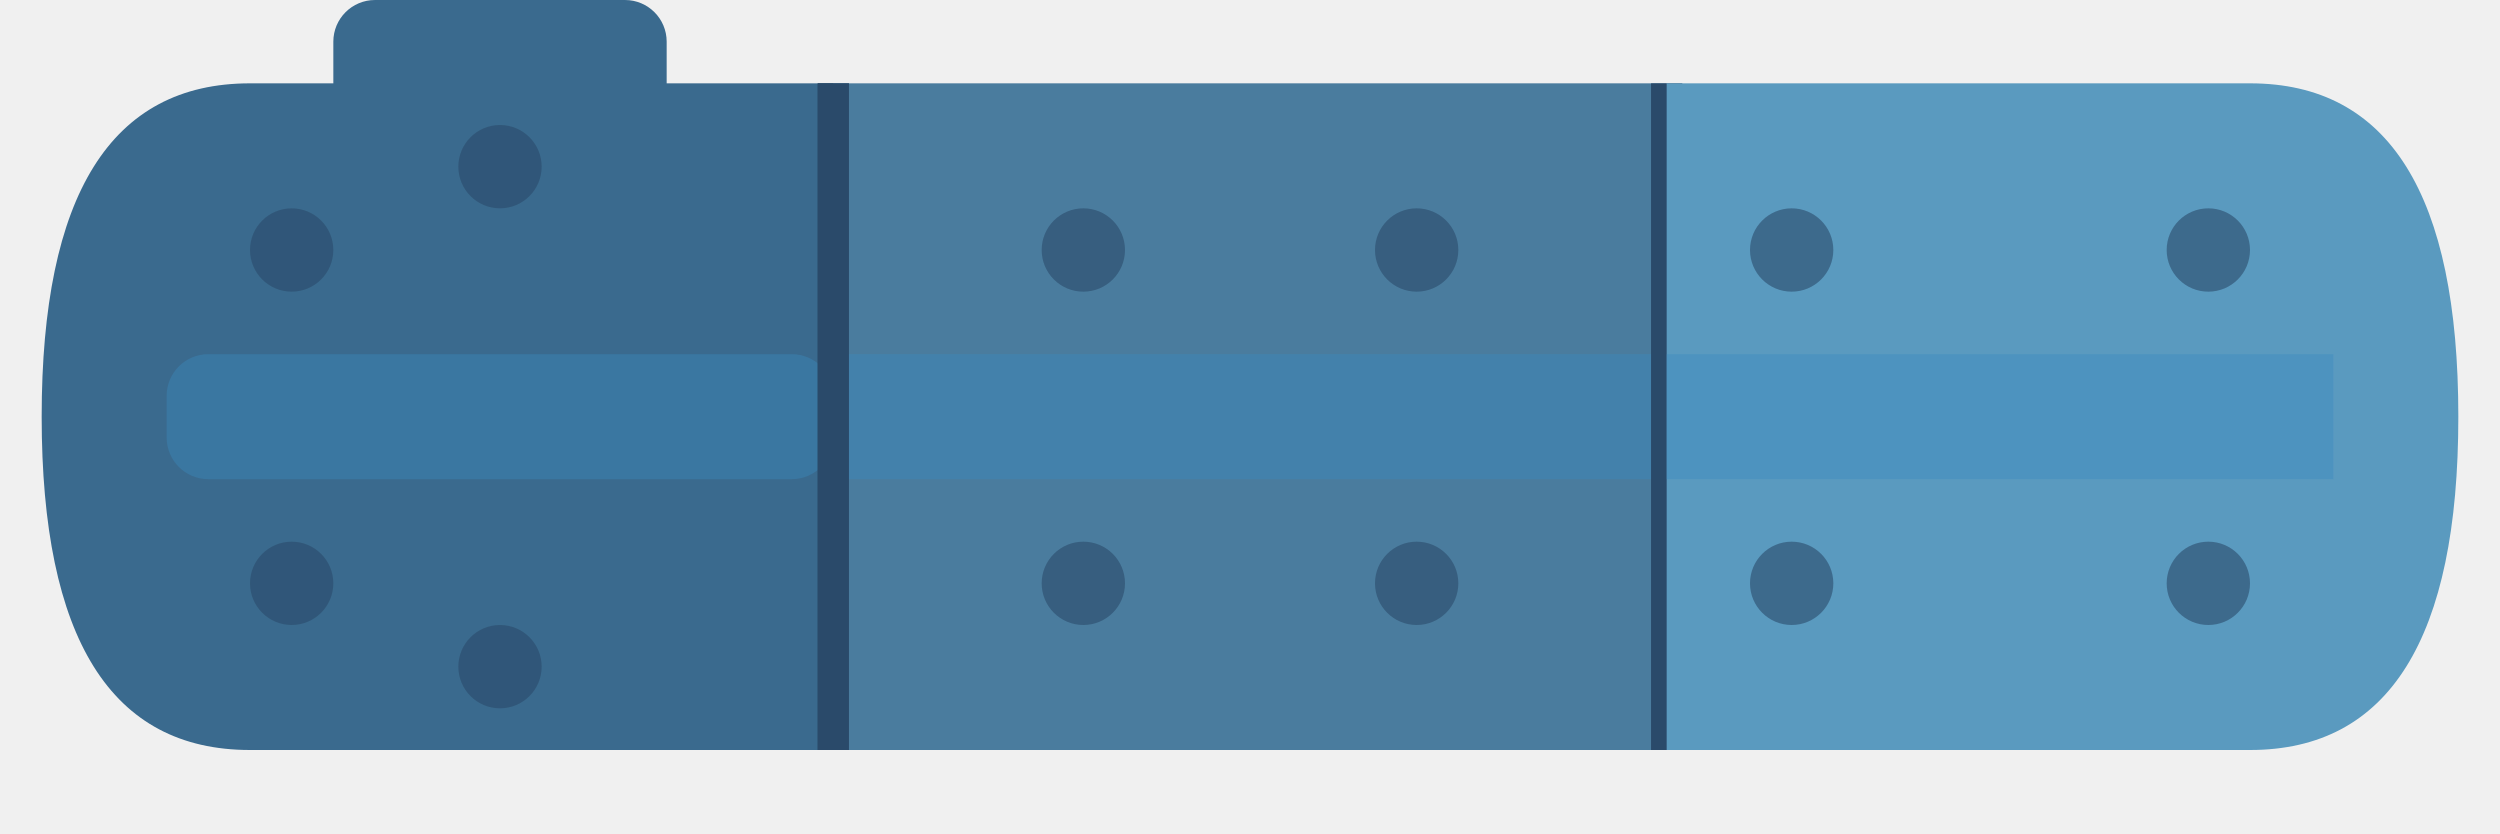
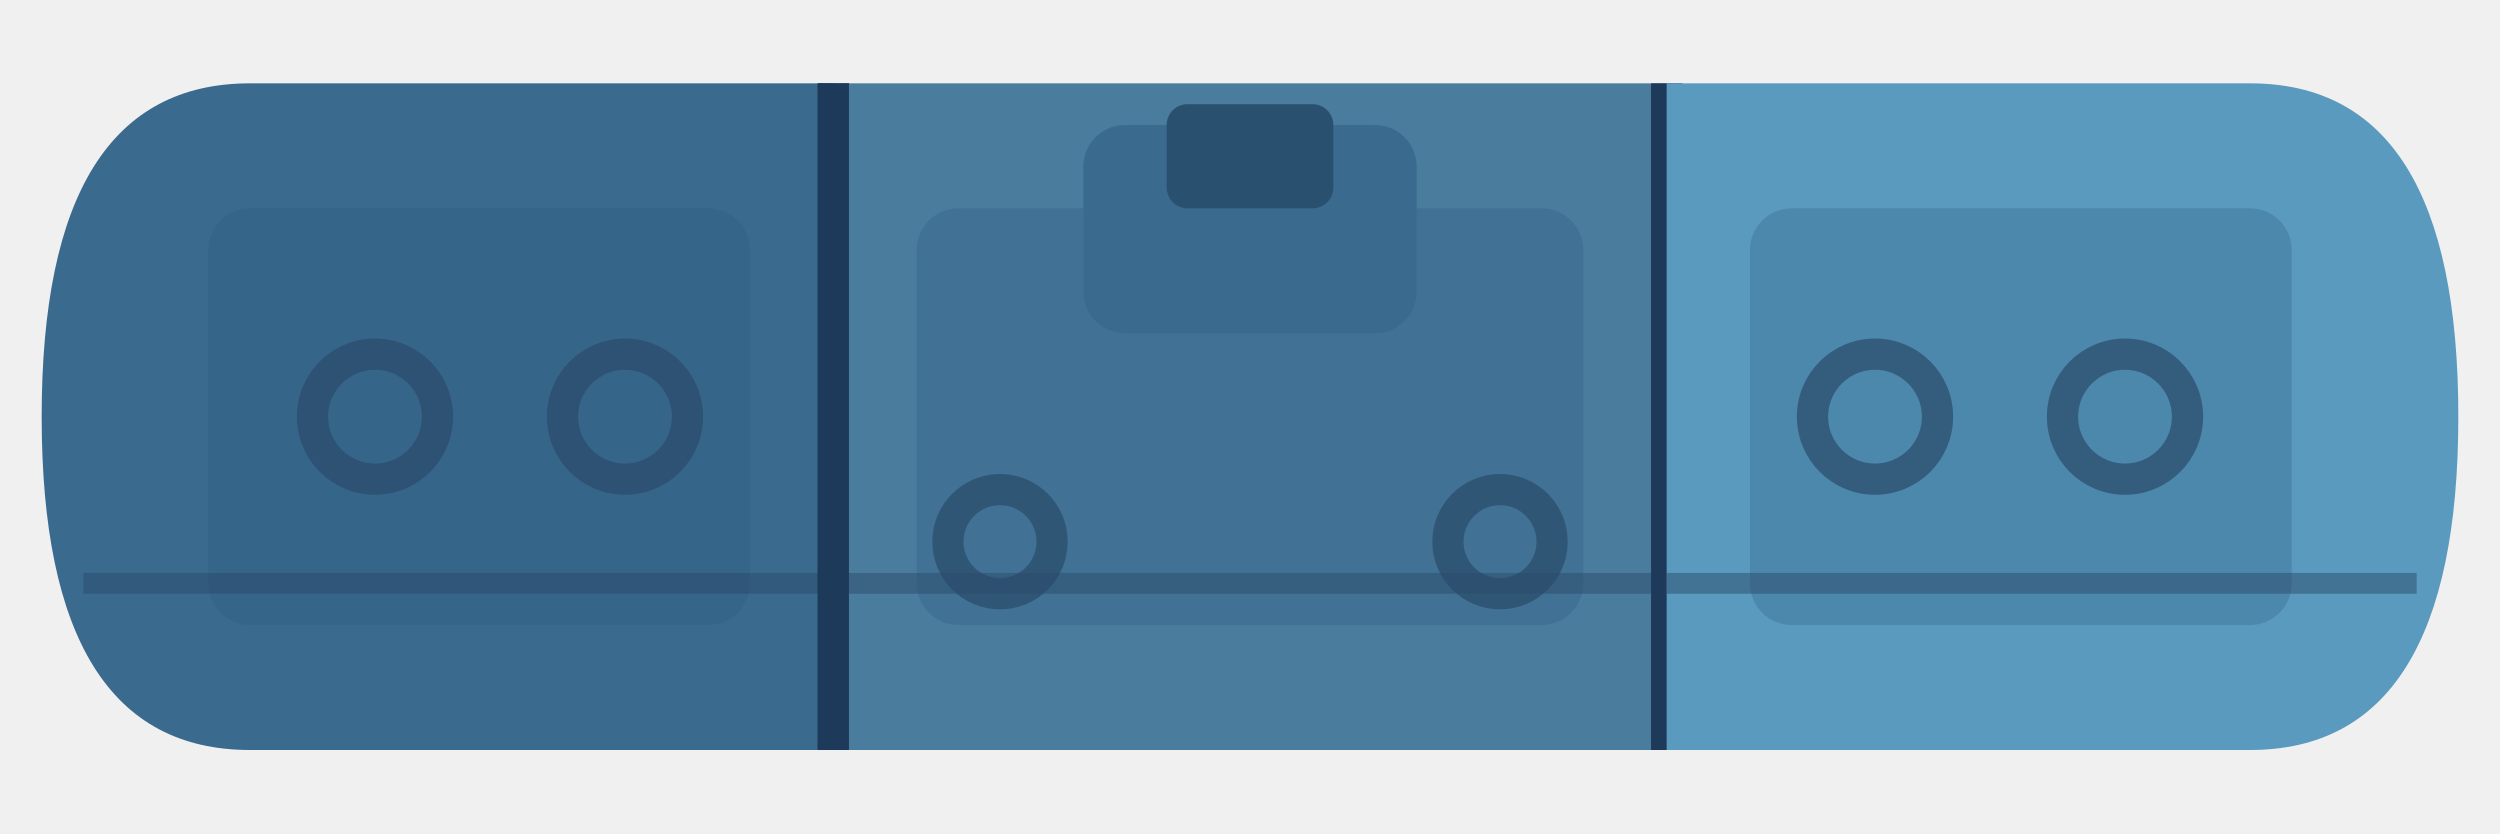
<svg xmlns="http://www.w3.org/2000/svg" viewBox="0 0 120 40" width="120" height="40" class="ship ship-3" data-size="3" role="img" aria-label="Submarine (size 3)">
  <style>
-     .ship { overflow: visible; }
- 
-     .segment {
-       transition: fill 0.25s ease, filter 0.25s ease;
-       cursor: pointer;
-     }
-     .seg-body   { fill: #4a7c9e; }
-     .seg-bow    { fill: #5a9abf; }
-     .seg-stern  { fill: #3a6a8e; }
+     .segment { cursor: pointer; }
+     .seg-body  { fill: #4a7c9e; }
+     .seg-bow   { fill: #5a9abf; }
+     .seg-stern { fill: #3a6a8e; }

    .segment.hit .seg-body,
    .segment.hit .seg-bow,
    .segment.hit .seg-stern {
      fill: #c0392b;
      filter: drop-shadow(0 0 4px #ff6b6b);
    }
    .segment.hit .hit-marker { display: block; }
    .hit-marker { display: none; }

-     .segment:not(.hit):hover .seg-body,
-     .segment:not(.hit):hover .seg-bow,
-     .segment:not(.hit):hover .seg-stern {
-       fill: #6aafd4;
-     }
- 
    .ship.vertical {
      transform: rotate(90deg);
-       transform-origin: 20px 20px;
+       transform-origin: 0px 0px;
    }
  </style>
  <g class="segment" id="seg-0" data-index="0">
    <path class="seg-stern" d="M 12,4 H 40 V 36 H 12 Q 2,36 2,20 Q 2,4 12,4 Z" />
-     <circle cx="14" cy="12" r="2" fill="#2a4a6a" opacity="0.6" />
-     <circle cx="14" cy="28" r="2" fill="#2a4a6a" opacity="0.6" />
-     <circle cx="24" cy="8" r="2" fill="#2a4a6a" opacity="0.6" />
-     <circle cx="24" cy="32" r="2" fill="#2a4a6a" opacity="0.6" />
-     <rect x="8" y="17" width="32" height="6" fill="#3a8abf" opacity="0.4" rx="2" />
-     <rect x="16" y="0" width="16" height="6" fill="#3a6a8e" rx="2" />
+     <rect x="10" y="10" width="26" height="20" fill="#2a5a7e" opacity="0.3" rx="2" />
+     <circle cx="18" cy="20" r="3" fill="none" stroke="#2a4a6a" stroke-width="1.5" opacity="0.7" />
+     <circle cx="30" cy="20" r="3" fill="none" stroke="#2a4a6a" stroke-width="1.5" opacity="0.7" />
+     <line x1="4" y1="28" x2="40" y2="28" stroke="#2a4a6a" stroke-width="1" opacity="0.5" />
    <g class="hit-marker">
-       <line x1="4" y1="6" x2="38" y2="34" stroke="#fff" stroke-width="3" stroke-linecap="round" />
-       <line x1="38" y1="6" x2="4" y2="34" stroke="#fff" stroke-width="3" stroke-linecap="round" />
+       <line x1="5" y1="7" x2="37" y2="33" stroke="#fff" stroke-width="3" stroke-linecap="round" />
+       <line x1="37" y1="7" x2="5" y2="33" stroke="#fff" stroke-width="3" stroke-linecap="round" />
    </g>
-     <line x1="40" y1="4" x2="40" y2="36" stroke="#2a4a6a" stroke-width="1.5" />
+     <line x1="40" y1="4" x2="40" y2="36" stroke="#1e3a5a" stroke-width="1.5" />
  </g>
  <g class="segment" id="seg-1" data-index="1">
-     <rect class="seg-body" x="40" y="4" width="40" height="32" rx="0" />
-     <circle cx="52" cy="12" r="2" fill="#2a4a6a" opacity="0.6" />
-     <circle cx="52" cy="28" r="2" fill="#2a4a6a" opacity="0.6" />
-     <circle cx="68" cy="12" r="2" fill="#2a4a6a" opacity="0.6" />
-     <circle cx="68" cy="28" r="2" fill="#2a4a6a" opacity="0.6" />
-     <rect x="40" y="17" width="40" height="6" fill="#3a8abf" opacity="0.4" />
+     <rect class="seg-body" x="40" y="4" width="40" height="32" />
+     <rect x="44" y="10" width="32" height="20" fill="#2a5a7e" opacity="0.3" rx="2" />
+     <rect x="52" y="6" width="16" height="10" fill="#3a6a8e" rx="2" />
+     <rect x="56" y="5" width="8" height="5" fill="#2a5070" rx="1" />
+     <circle cx="48" cy="26" r="2.5" fill="none" stroke="#2a4a6a" stroke-width="1.5" opacity="0.7" />
+     <circle cx="72" cy="26" r="2.5" fill="none" stroke="#2a4a6a" stroke-width="1.5" opacity="0.7" />
+     <line x1="40" y1="28" x2="80" y2="28" stroke="#2a4a6a" stroke-width="1" opacity="0.5" />
    <g class="hit-marker">
-       <line x1="42" y1="6" x2="78" y2="34" stroke="#fff" stroke-width="3" stroke-linecap="round" />
-       <line x1="78" y1="6" x2="42" y2="34" stroke="#fff" stroke-width="3" stroke-linecap="round" />
+       <line x1="43" y1="7" x2="77" y2="33" stroke="#fff" stroke-width="3" stroke-linecap="round" />
+       <line x1="77" y1="7" x2="43" y2="33" stroke="#fff" stroke-width="3" stroke-linecap="round" />
    </g>
-     <line x1="40" y1="4" x2="40" y2="36" stroke="#2a4a6a" stroke-width="1.5" />
-     <line x1="80" y1="4" x2="80" y2="36" stroke="#2a4a6a" stroke-width="1.5" />
+     <line x1="40" y1="4" x2="40" y2="36" stroke="#1e3a5a" stroke-width="1.5" />
+     <line x1="80" y1="4" x2="80" y2="36" stroke="#1e3a5a" stroke-width="1.5" />
  </g>
  <g class="segment" id="seg-2" data-index="2">
    <path class="seg-bow" d="M 80,4 H 108 Q 118,4 118,20 Q 118,36 108,36 H 80 Z" />
-     <circle cx="86" cy="12" r="2" fill="#2a4a6a" opacity="0.6" />
-     <circle cx="86" cy="28" r="2" fill="#2a4a6a" opacity="0.6" />
-     <circle cx="106" cy="12" r="2" fill="#2a4a6a" opacity="0.6" />
-     <circle cx="106" cy="28" r="2" fill="#2a4a6a" opacity="0.6" />
-     <rect x="80" y="17" width="32" height="6" fill="#3a8abf" opacity="0.4" />
+     <rect x="84" y="10" width="26" height="20" fill="#2a5a7e" opacity="0.3" rx="2" />
+     <circle cx="90" cy="20" r="3" fill="none" stroke="#2a4a6a" stroke-width="1.5" opacity="0.7" />
+     <circle cx="102" cy="20" r="3" fill="none" stroke="#2a4a6a" stroke-width="1.5" opacity="0.7" />
+     <line x1="80" y1="28" x2="116" y2="28" stroke="#2a4a6a" stroke-width="1" opacity="0.5" />
    <g class="hit-marker">
-       <line x1="82" y1="6" x2="116" y2="34" stroke="#fff" stroke-width="3" stroke-linecap="round" />
-       <line x1="116" y1="6" x2="82" y2="34" stroke="#fff" stroke-width="3" stroke-linecap="round" />
+       <line x1="83" y1="7" x2="115" y2="33" stroke="#fff" stroke-width="3" stroke-linecap="round" />
+       <line x1="115" y1="7" x2="83" y2="33" stroke="#fff" stroke-width="3" stroke-linecap="round" />
    </g>
  </g>
</svg>
